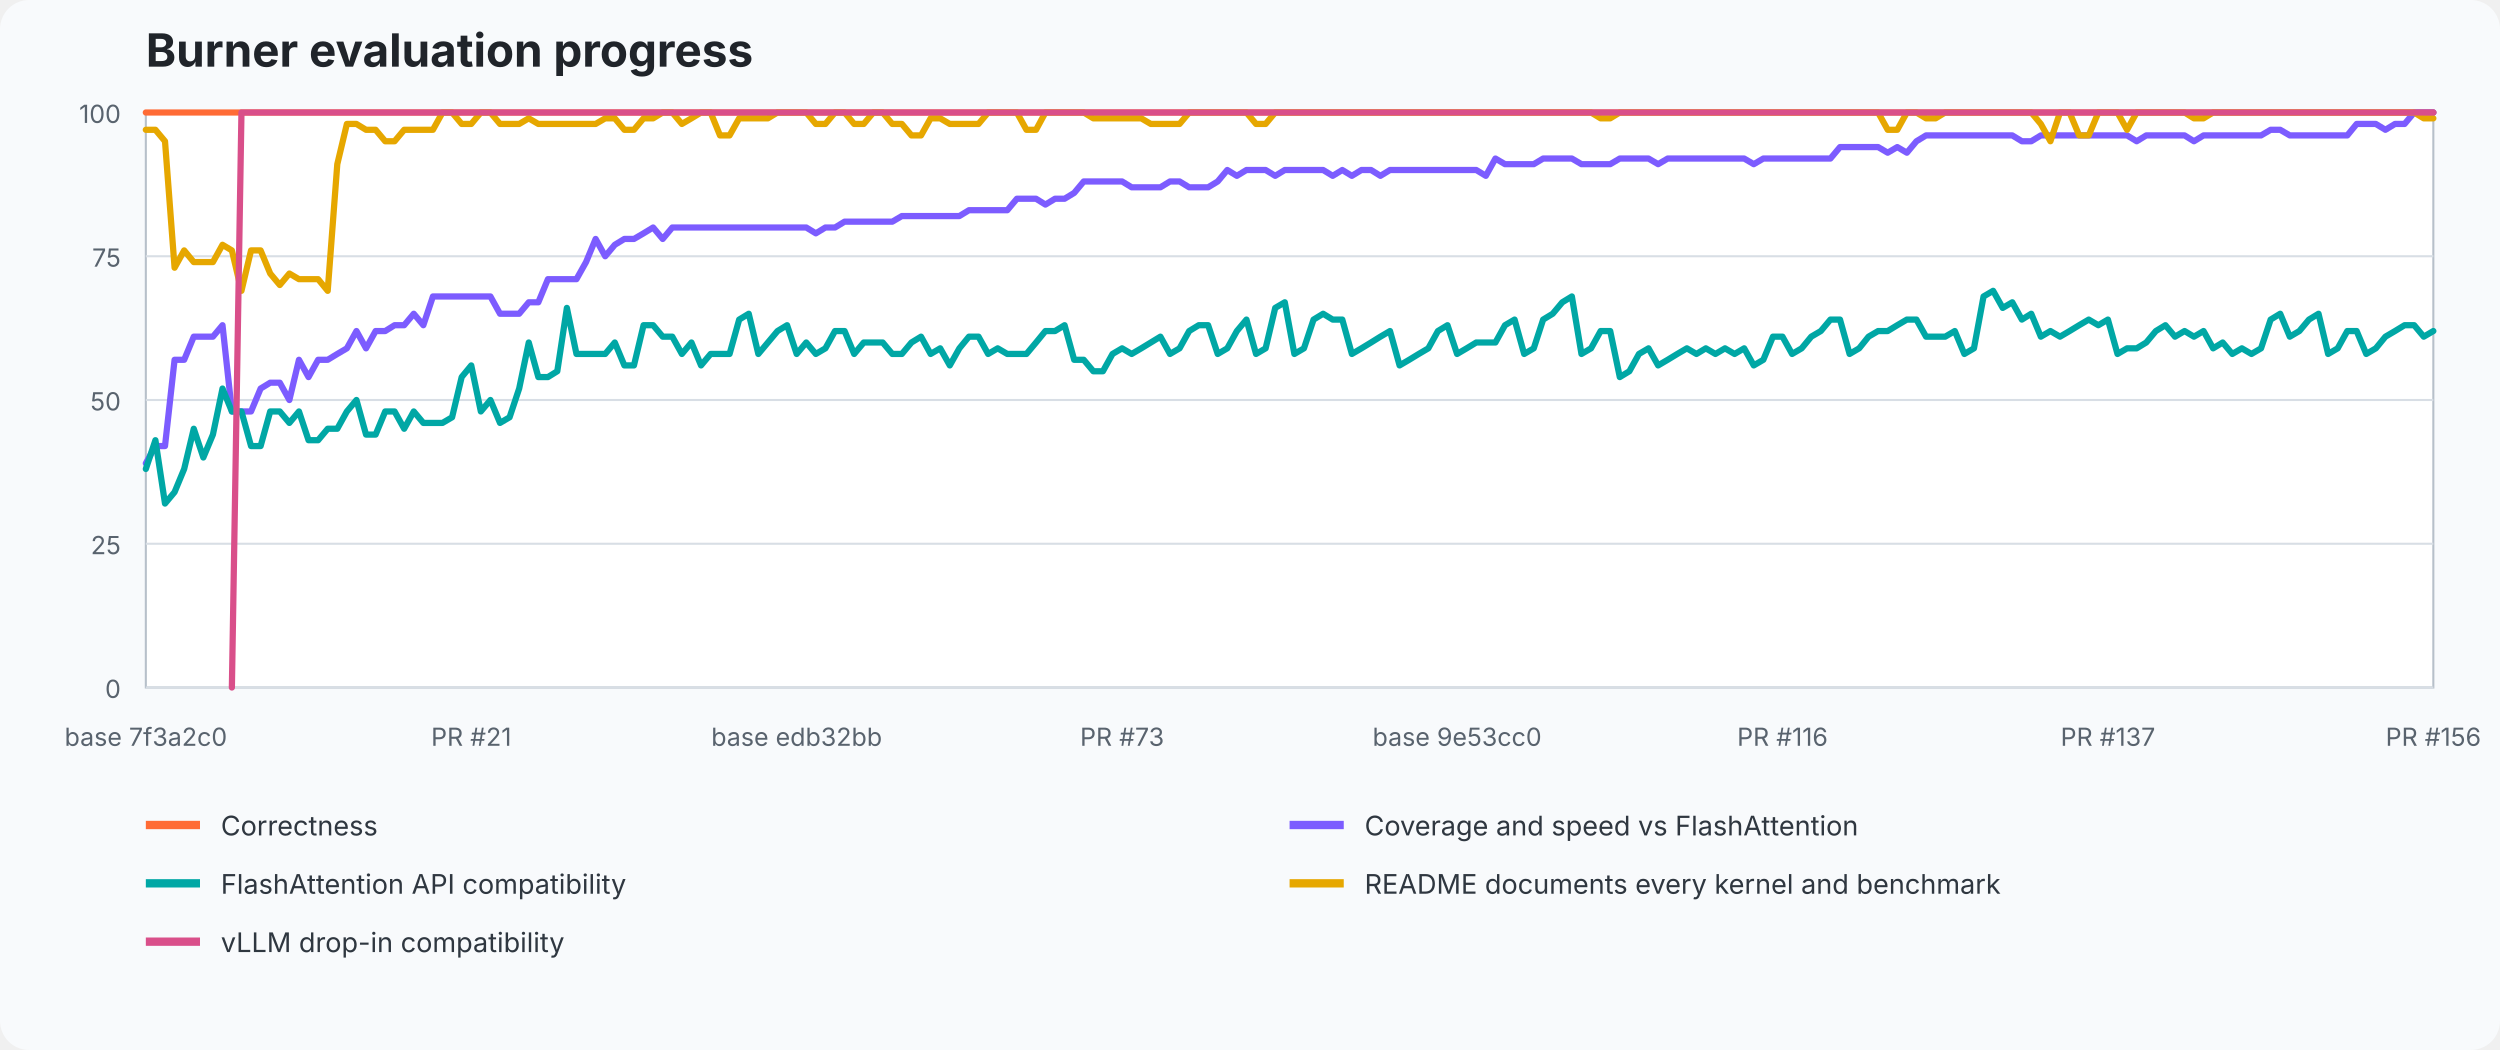
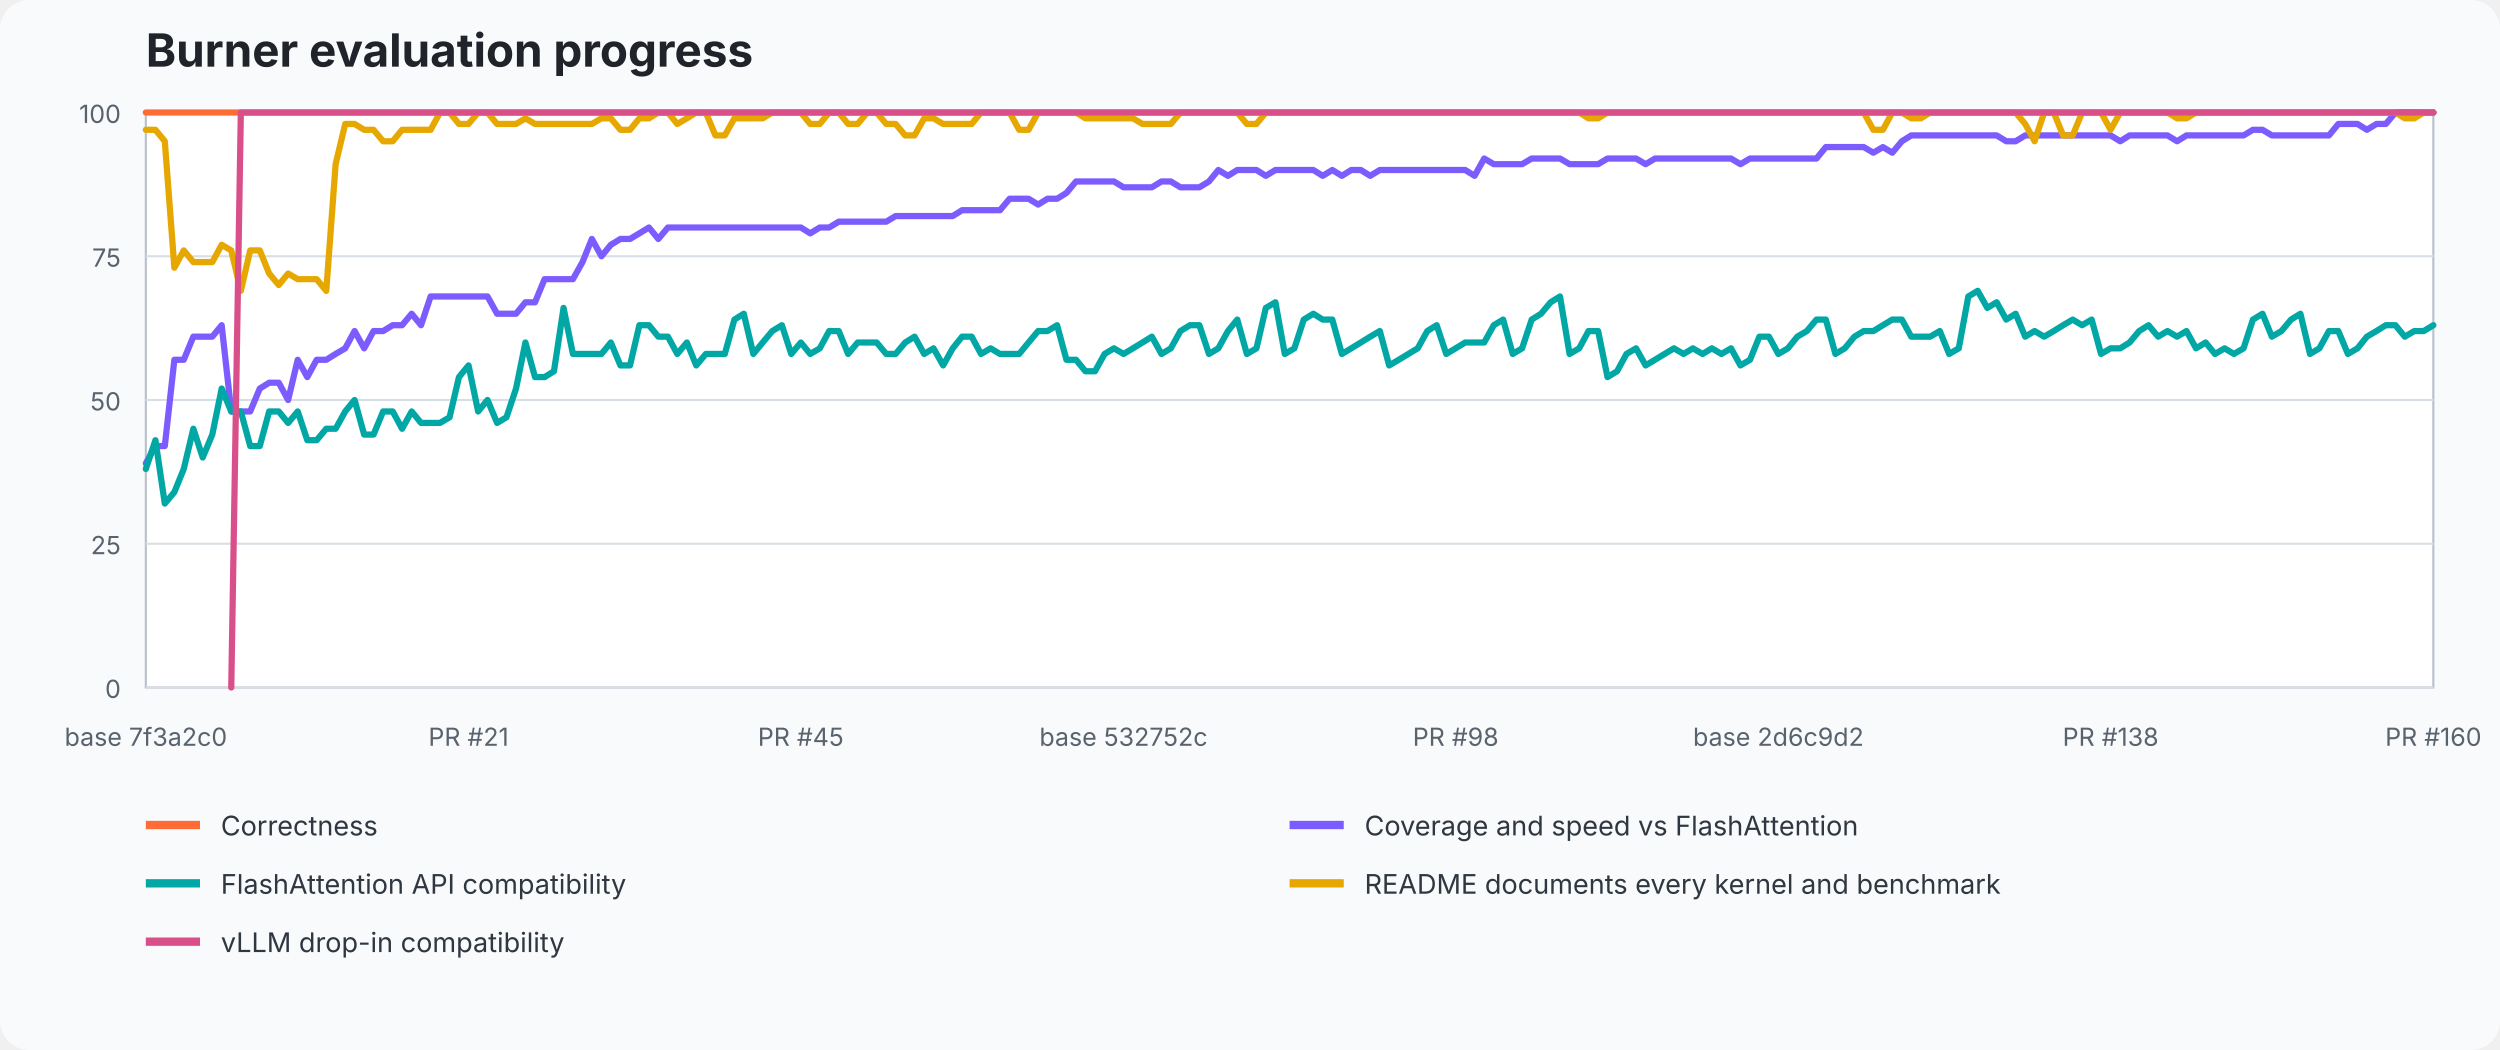
<svg xmlns="http://www.w3.org/2000/svg" width="1200" height="504" viewBox="0 0 1200 504" role="img" aria-labelledby="title desc">
  <style>text{font-family:ui-sans-serif,system-ui,-apple-system,BlinkMacSystemFont,"Segoe UI",sans-serif}.title{font-size:22px;font-weight:700;fill:#20242a}.axis{font-size:12px;fill:#59636e}.legend{font-size:13px;fill:#2f3740}.grid{stroke:#d8dee5;stroke-width:1}.plot{fill:#fff;stroke:#b7c0ca}</style>
  <rect width="100%" height="100%" fill="#f8fafc" rx="14" />
  <text x="70" y="32" class="title">Burner evaluation progress</text>
  <rect x="70" y="54" width="1098" height="276" class="plot" />
  <line x1="70" y1="330" x2="1168" y2="330" class="grid" />
  <text x="58" y="335" text-anchor="end" class="axis">0</text>
  <line x1="70" y1="261" x2="1168" y2="261" class="grid" />
  <text x="58" y="266" text-anchor="end" class="axis">25</text>
  <line x1="70" y1="192" x2="1168" y2="192" class="grid" />
  <text x="58" y="197" text-anchor="end" class="axis">50</text>
  <line x1="70" y1="123" x2="1168" y2="123" class="grid" />
  <text x="58" y="128" text-anchor="end" class="axis">75</text>
  <line x1="70" y1="54" x2="1168" y2="54" class="grid" />
  <text x="58" y="59" text-anchor="end" class="axis">100</text>
-   <polyline points="70.0,54.0 74.6,54.0 79.2,54.0 83.8,54.0 88.4,54.0 93.0,54.0 97.6,54.0 102.2,54.0 106.8,54.0 111.3,54.0 115.9,54.0 120.5,54.0 125.1,54.0 129.7,54.0 134.3,54.0 138.9,54.0 143.5,54.0 148.1,54.0 152.7,54.0 157.3,54.0 161.9,54.0 166.5,54.0 171.1,54.0 175.7,54.0 180.3,54.0 184.9,54.0 189.4,54.0 194.0,54.0 198.6,54.0 203.2,54.0 207.8,54.0 212.4,54.0 217.0,54.0 221.6,54.0 226.2,54.0 230.8,54.0 235.4,54.0 240.0,54.0 244.6,54.0 249.2,54.0 253.8,54.0 258.4,54.0 263.0,54.0 267.5,54.0 272.1,54.0 276.7,54.0 281.3,54.0 285.9,54.0 290.5,54.0 295.1,54.0 299.7,54.0 304.3,54.0 308.9,54.0 313.5,54.0 318.1,54.0 322.7,54.0 327.3,54.0 331.9,54.0 336.5,54.0 341.1,54.0 345.6,54.0 350.2,54.0 354.8,54.0 359.4,54.0 364.0,54.0 368.6,54.0 373.2,54.0 377.8,54.0 382.4,54.0 387.0,54.0 391.6,54.0 396.2,54.0 400.8,54.0 405.4,54.0 410.0,54.0 414.6,54.0 419.2,54.0 423.7,54.0 428.3,54.0 432.9,54.0 437.5,54.0 442.1,54.0 446.7,54.0 451.3,54.0 455.9,54.0 460.5,54.0 465.1,54.0 469.7,54.0 474.3,54.0 478.9,54.0 483.5,54.0 488.1,54.0 492.7,54.0 497.3,54.0 501.8,54.0 506.4,54.0 511.0,54.0 515.6,54.0 520.2,54.0 524.8,54.0 529.4,54.0 534.0,54.0 538.6,54.0 543.2,54.0 547.8,54.0 552.4,54.0 557.0,54.0 561.6,54.0 566.2,54.0 570.8,54.0 575.4,54.0 579.9,54.0 584.5,54.0 589.1,54.0 593.7,54.0 598.3,54.0 602.9,54.0 607.5,54.0 612.1,54.0 616.7,54.0 621.3,54.0 625.9,54.0 630.5,54.0 635.1,54.0 639.7,54.0 644.3,54.0 648.9,54.0 653.5,54.0 658.1,54.0 662.6,54.0 667.2,54.0 671.8,54.0 676.4,54.0 681.0,54.0 685.6,54.0 690.2,54.0 694.8,54.0 699.4,54.0 704.0,54.0 708.6,54.0 713.2,54.0 717.8,54.0 722.4,54.0 727.0,54.0 731.6,54.0 736.2,54.0 740.7,54.0 745.3,54.0 749.9,54.0 754.5,54.0 759.1,54.0 763.7,54.0 768.3,54.0 772.9,54.0 777.5,54.0 782.1,54.0 786.7,54.0 791.3,54.0 795.9,54.0 800.5,54.0 805.1,54.0 809.7,54.0 814.3,54.0 818.8,54.0 823.4,54.0 828.0,54.0 832.6,54.0 837.2,54.0 841.8,54.0 846.4,54.0 851.0,54.0 855.6,54.0 860.2,54.0 864.8,54.0 869.4,54.0 874.0,54.0 878.6,54.0 883.2,54.0 887.8,54.0 892.4,54.0 896.9,54.0 901.5,54.0 906.1,54.0 910.7,54.0 915.3,54.0 919.9,54.0 924.5,54.0 929.1,54.0 933.7,54.0 938.3,54.0 942.9,54.0 947.5,54.0 952.1,54.0 956.7,54.0 961.3,54.0 965.9,54.0 970.5,54.0 975.0,54.0 979.6,54.0 984.2,54.0 988.8,54.0 993.4,54.0 998.0,54.0 1002.6,54.0 1007.2,54.0 1011.8,54.0 1016.4,54.0 1021.0,54.0 1025.6,54.0 1030.2,54.0 1034.8,54.0 1039.4,54.0 1044.0,54.0 1048.6,54.0 1053.1,54.0 1057.7,54.0 1062.3,54.0 1066.9,54.0 1071.5,54.0 1076.1,54.0 1080.7,54.0 1085.3,54.0 1089.9,54.0 1094.5,54.0 1099.1,54.0 1103.7,54.0 1108.3,54.0 1112.9,54.0 1117.5,54.0 1122.1,54.0 1126.7,54.0 1131.2,54.0 1135.8,54.0 1140.4,54.0 1145.0,54.0 1149.6,54.0 1154.2,54.0 1158.8,54.0 1163.4,54.0 1168.0,54.0" fill="none" stroke="#ff6b35" stroke-width="3" stroke-linejoin="round" stroke-linecap="round" />
-   <polyline points="70.0,222.4 74.6,214.1 79.2,214.1 83.8,172.7 88.4,172.7 93.0,161.6 97.6,161.6 102.2,161.6 106.8,156.1 111.3,197.5 115.9,197.5 120.5,197.5 125.1,186.5 129.7,183.7 134.3,183.7 138.9,192.0 143.5,172.7 148.1,181.0 152.7,172.7 157.3,172.7 161.9,169.9 166.5,167.2 171.1,158.9 175.7,167.2 180.3,158.9 184.9,158.9 189.4,156.1 194.0,156.1 198.6,150.6 203.2,156.1 207.8,142.3 212.4,142.3 217.0,142.3 221.6,142.3 226.2,142.3 230.8,142.3 235.4,142.3 240.0,150.6 244.6,150.6 249.2,150.6 253.8,145.1 258.4,145.1 263.0,134.0 267.5,134.0 272.1,134.0 276.7,134.0 281.3,125.8 285.9,114.7 290.5,123.0 295.1,117.5 299.7,114.7 304.3,114.7 308.9,112.0 313.5,109.2 318.1,114.7 322.7,109.2 327.3,109.2 331.9,109.2 336.5,109.2 341.1,109.2 345.6,109.2 350.2,109.2 354.8,109.2 359.4,109.2 364.0,109.2 368.6,109.2 373.2,109.2 377.8,109.2 382.4,109.2 387.0,109.2 391.6,112.0 396.2,109.2 400.8,109.2 405.4,106.4 410.0,106.4 414.6,106.4 419.2,106.4 423.7,106.4 428.3,106.4 432.9,103.7 437.5,103.7 442.1,103.7 446.7,103.7 451.3,103.7 455.9,103.7 460.5,103.7 465.1,100.9 469.7,100.9 474.3,100.9 478.9,100.9 483.5,100.9 488.1,95.4 492.7,95.4 497.3,95.4 501.8,98.2 506.4,95.4 511.0,95.4 515.6,92.6 520.2,87.1 524.8,87.1 529.4,87.1 534.0,87.1 538.6,87.1 543.2,89.9 547.8,89.9 552.4,89.9 557.0,89.9 561.6,87.1 566.2,87.1 570.8,89.9 575.4,89.9 579.9,89.9 584.5,87.1 589.1,81.6 593.7,84.4 598.3,81.6 602.9,81.6 607.5,81.6 612.1,84.4 616.7,81.6 621.3,81.6 625.9,81.6 630.5,81.6 635.1,81.6 639.7,84.4 644.3,81.6 648.9,84.4 653.5,81.6 658.1,81.6 662.6,84.4 667.2,81.6 671.8,81.6 676.4,81.6 681.0,81.6 685.6,81.6 690.2,81.6 694.8,81.6 699.4,81.6 704.0,81.6 708.6,81.6 713.2,84.4 717.8,76.1 722.4,78.8 727.0,78.8 731.6,78.8 736.2,78.8 740.7,76.1 745.3,76.1 749.9,76.1 754.5,76.1 759.1,78.8 763.7,78.8 768.3,78.8 772.9,78.8 777.5,76.1 782.1,76.1 786.7,76.1 791.3,76.1 795.9,78.8 800.5,76.1 805.1,76.1 809.7,76.1 814.3,76.1 818.8,76.1 823.4,76.1 828.0,76.1 832.6,76.1 837.2,76.1 841.8,78.8 846.4,76.1 851.0,76.1 855.6,76.1 860.2,76.1 864.8,76.1 869.4,76.1 874.0,76.1 878.6,76.1 883.2,70.6 887.8,70.6 892.4,70.6 896.9,70.6 901.5,70.6 906.1,73.3 910.7,70.6 915.3,73.3 919.9,67.8 924.5,65.0 929.1,65.0 933.7,65.0 938.3,65.0 942.9,65.0 947.5,65.0 952.1,65.0 956.7,65.0 961.3,65.0 965.9,65.0 970.5,67.8 975.0,67.8 979.6,65.0 984.2,65.0 988.8,65.0 993.4,65.0 998.0,65.0 1002.6,65.0 1007.2,65.0 1011.8,65.0 1016.4,65.0 1021.0,65.0 1025.6,67.8 1030.2,65.0 1034.8,65.0 1039.4,65.0 1044.0,65.0 1048.6,65.0 1053.1,67.8 1057.7,65.0 1062.3,65.0 1066.9,65.0 1071.5,65.0 1076.1,65.0 1080.7,65.0 1085.3,65.0 1089.9,62.3 1094.5,62.3 1099.1,65.0 1103.7,65.0 1108.3,65.0 1112.9,65.0 1117.5,65.0 1122.1,65.0 1126.7,65.0 1131.2,59.5 1135.8,59.5 1140.4,59.5 1145.0,62.3 1149.6,59.5 1154.2,59.5 1158.8,54.0 1163.4,54.0 1168.0,54.0" fill="none" stroke="#7c5cff" stroke-width="3" stroke-linejoin="round" stroke-linecap="round" />
-   <polyline points="70.0,225.1 74.6,211.3 79.2,241.7 83.8,236.2 88.4,225.1 93.0,205.8 97.6,219.6 102.2,208.6 106.8,186.5 111.3,197.5 115.9,197.5 120.5,214.1 125.1,214.1 129.7,197.5 134.3,197.5 138.9,203.0 143.5,197.5 148.1,211.3 152.7,211.3 157.3,205.8 161.9,205.8 166.5,197.5 171.1,192.0 175.7,208.6 180.3,208.6 184.9,197.5 189.4,197.5 194.0,205.8 198.6,197.5 203.2,203.0 207.8,203.0 212.4,203.0 217.0,200.3 221.6,181.0 226.2,175.4 230.8,197.5 235.4,192.0 240.0,203.0 244.6,200.3 249.2,186.5 253.8,164.4 258.4,181.0 263.0,181.0 267.5,178.2 272.1,147.8 276.7,169.9 281.3,169.9 285.9,169.9 290.5,169.9 295.1,164.4 299.7,175.4 304.3,175.4 308.9,156.1 313.5,156.1 318.1,161.6 322.7,161.6 327.3,169.9 331.9,164.4 336.5,175.4 341.1,169.9 345.6,169.9 350.2,169.9 354.8,153.4 359.4,150.6 364.0,169.9 368.6,164.4 373.2,158.9 377.8,156.1 382.4,169.9 387.0,164.4 391.6,169.9 396.2,167.2 400.8,158.9 405.4,158.9 410.0,169.9 414.6,164.4 419.2,164.4 423.7,164.4 428.3,169.9 432.9,169.9 437.5,164.4 442.1,161.6 446.7,169.9 451.3,167.2 455.9,175.4 460.5,167.2 465.1,161.6 469.7,161.6 474.3,169.9 478.9,167.2 483.5,169.9 488.1,169.9 492.7,169.9 497.3,164.4 501.8,158.9 506.4,158.9 511.0,156.1 515.6,172.7 520.2,172.7 524.8,178.2 529.4,178.2 534.0,169.9 538.6,167.2 543.2,169.9 547.8,167.2 552.4,164.4 557.0,161.6 561.6,169.9 566.2,167.2 570.8,158.9 575.4,156.1 579.9,156.1 584.5,169.9 589.1,167.2 593.7,158.9 598.3,153.4 602.9,169.9 607.5,167.2 612.1,147.8 616.7,145.1 621.3,169.9 625.9,167.2 630.5,153.4 635.1,150.6 639.7,153.4 644.3,153.4 648.9,169.9 653.5,167.2 658.1,164.4 662.6,161.6 667.2,158.9 671.8,175.4 676.4,172.7 681.0,169.9 685.6,167.2 690.2,158.9 694.8,156.1 699.4,169.9 704.0,167.2 708.6,164.4 713.2,164.4 717.8,164.4 722.4,156.1 727.0,153.4 731.6,169.9 736.2,167.2 740.7,153.4 745.3,150.6 749.9,145.1 754.5,142.3 759.1,169.9 763.7,167.2 768.3,158.9 772.9,158.9 777.5,181.0 782.1,178.2 786.7,169.9 791.3,167.2 795.9,175.4 800.5,172.7 805.1,169.9 809.7,167.2 814.3,169.9 818.8,167.2 823.4,169.9 828.0,167.2 832.6,169.9 837.2,167.2 841.8,175.4 846.4,172.7 851.0,161.6 855.6,161.6 860.2,169.9 864.8,167.2 869.4,161.6 874.0,158.9 878.6,153.4 883.2,153.4 887.8,169.9 892.4,167.2 896.9,161.6 901.5,158.9 906.1,158.9 910.7,156.1 915.3,153.4 919.9,153.4 924.5,161.6 929.1,161.6 933.7,161.6 938.3,158.9 942.9,169.9 947.5,167.2 952.1,142.3 956.7,139.6 961.3,147.8 965.9,145.1 970.5,153.4 975.0,150.6 979.6,161.6 984.2,158.9 988.8,161.6 993.4,158.9 998.0,156.1 1002.6,153.4 1007.2,156.1 1011.8,153.4 1016.4,169.9 1021.0,167.2 1025.6,167.2 1030.2,164.4 1034.8,158.9 1039.4,156.1 1044.0,161.6 1048.6,158.9 1053.1,161.6 1057.7,158.9 1062.3,167.2 1066.9,164.4 1071.5,169.9 1076.1,167.2 1080.7,169.9 1085.3,167.2 1089.9,153.4 1094.5,150.6 1099.1,161.6 1103.7,158.9 1108.3,153.4 1112.9,150.6 1117.5,169.9 1122.1,167.2 1126.7,158.9 1131.2,158.9 1135.8,169.9 1140.4,167.2 1145.0,161.6 1149.6,158.9 1154.2,156.1 1158.8,156.1 1163.4,161.6 1168.0,158.9" fill="none" stroke="#00a7a5" stroke-width="3" stroke-linejoin="round" stroke-linecap="round" />
-   <polyline points="70.0,62.3 74.6,62.3 79.2,67.8 83.8,128.5 88.4,120.2 93.0,125.8 97.6,125.8 102.2,125.8 106.8,117.5 111.3,120.2 115.9,139.6 120.5,120.2 125.1,120.2 129.7,131.3 134.3,136.8 138.9,131.3 143.5,134.0 148.1,134.0 152.7,134.0 157.3,139.6 161.9,78.8 166.5,59.5 171.1,59.5 175.7,62.3 180.3,62.3 184.9,67.8 189.4,67.8 194.0,62.3 198.6,62.3 203.2,62.3 207.8,62.3 212.4,54.0 217.0,54.0 221.6,59.5 226.2,59.5 230.8,54.0 235.4,54.0 240.0,59.5 244.6,59.5 249.2,59.5 253.8,56.8 258.4,59.5 263.0,59.5 267.5,59.5 272.1,59.5 276.7,59.5 281.3,59.5 285.9,59.5 290.5,56.8 295.1,56.8 299.7,62.3 304.3,62.3 308.9,56.8 313.5,56.8 318.1,54.0 322.7,54.0 327.3,59.5 331.9,56.8 336.5,54.0 341.1,54.0 345.6,65.0 350.2,65.0 354.8,56.8 359.4,56.8 364.0,56.8 368.6,56.8 373.2,54.0 377.8,54.0 382.4,54.0 387.0,54.0 391.6,59.5 396.2,59.5 400.8,54.0 405.4,54.0 410.0,59.5 414.6,59.5 419.2,54.0 423.7,54.0 428.3,59.5 432.9,59.5 437.5,65.0 442.1,65.0 446.7,56.8 451.3,56.8 455.9,59.5 460.5,59.5 465.1,59.5 469.7,59.5 474.3,54.0 478.9,54.0 483.5,54.0 488.1,54.0 492.7,62.3 497.3,62.3 501.8,54.0 506.4,54.0 511.0,54.0 515.6,54.0 520.2,54.0 524.8,56.8 529.4,56.8 534.0,56.8 538.6,56.8 543.2,56.8 547.8,56.8 552.4,59.5 557.0,59.5 561.6,59.5 566.2,59.5 570.8,54.0 575.4,54.0 579.9,54.0 584.5,54.0 589.1,54.0 593.7,54.0 598.3,54.0 602.9,59.5 607.5,59.5 612.1,54.0 616.7,54.0 621.3,54.0 625.9,54.0 630.5,54.0 635.1,54.0 639.7,54.0 644.3,54.0 648.9,54.0 653.5,54.0 658.1,54.0 662.6,54.0 667.2,54.0 671.8,54.0 676.4,54.0 681.0,54.0 685.6,54.0 690.2,54.0 694.8,54.0 699.4,54.0 704.0,54.0 708.6,54.0 713.2,54.0 717.8,54.0 722.4,54.0 727.0,54.0 731.6,54.0 736.2,54.0 740.7,54.0 745.3,54.0 749.9,54.0 754.5,54.0 759.1,54.0 763.7,54.0 768.3,56.8 772.9,56.8 777.5,54.0 782.1,54.0 786.7,54.0 791.3,54.0 795.9,54.0 800.5,54.0 805.1,54.0 809.7,54.0 814.3,54.0 818.8,54.0 823.4,54.0 828.0,54.0 832.6,54.0 837.2,54.0 841.8,54.0 846.4,54.0 851.0,54.0 855.6,54.0 860.2,54.0 864.8,54.0 869.4,54.0 874.0,54.0 878.6,54.0 883.2,54.0 887.8,54.0 892.4,54.0 896.9,54.0 901.5,54.0 906.1,62.3 910.7,62.3 915.3,54.0 919.9,54.0 924.5,56.8 929.1,56.8 933.7,54.0 938.3,54.0 942.9,54.0 947.5,54.0 952.1,54.0 956.7,54.0 961.3,54.0 965.9,54.0 970.5,54.0 975.0,54.0 979.6,59.5 984.2,67.8 988.8,54.0 993.4,54.0 998.0,65.0 1002.6,65.0 1007.2,54.0 1011.8,54.0 1016.4,54.0 1021.0,62.3 1025.6,54.0 1030.2,54.0 1034.8,54.0 1039.4,54.0 1044.0,54.0 1048.6,54.0 1053.1,56.8 1057.7,56.8 1062.3,54.0 1066.9,54.0 1071.5,54.0 1076.1,54.0 1080.7,54.0 1085.3,54.0 1089.9,54.0 1094.5,54.0 1099.1,54.0 1103.7,54.0 1108.3,54.0 1112.9,54.0 1117.5,54.0 1122.1,54.0 1126.7,54.0 1131.2,54.0 1135.8,54.0 1140.4,54.0 1145.0,54.0 1149.6,54.0 1154.2,54.0 1158.8,54.0 1163.4,56.8 1168.0,56.8" fill="none" stroke="#e6a700" stroke-width="3" stroke-linejoin="round" stroke-linecap="round" />
-   <polyline points="111.3,330.0 115.9,54.0 120.5,54.0 125.1,54.0 129.7,54.0 134.3,54.0 138.9,54.0 143.5,54.0 148.1,54.0 152.7,54.0 157.3,54.0 161.9,54.0 166.5,54.0 171.1,54.0 175.7,54.0 180.3,54.0 184.9,54.0 189.4,54.0 194.0,54.0 198.6,54.0 203.2,54.0 207.8,54.0 212.4,54.0 217.0,54.0 221.6,54.0 226.2,54.0 230.8,54.0 235.4,54.0 240.0,54.0 244.6,54.0 249.2,54.0 253.8,54.0 258.4,54.0 263.0,54.0 267.5,54.0 272.1,54.0 276.7,54.0 281.3,54.0 285.9,54.0 290.5,54.0 295.1,54.0 299.7,54.0 304.3,54.0 308.9,54.0 313.5,54.0 318.1,54.0 322.7,54.0 327.3,54.0 331.9,54.0 336.5,54.0 341.1,54.0 345.6,54.0 350.2,54.0 354.8,54.0 359.4,54.0 364.0,54.0 368.6,54.0 373.2,54.0 377.8,54.0 382.4,54.0 387.0,54.0 391.6,54.0 396.2,54.0 400.8,54.0 405.4,54.0 410.0,54.0 414.6,54.0 419.2,54.0 423.7,54.0 428.3,54.0 432.9,54.0 437.5,54.0 442.1,54.0 446.7,54.0 451.3,54.0 455.9,54.0 460.5,54.0 465.1,54.0 469.7,54.0 474.3,54.0 478.9,54.0 483.5,54.0 488.1,54.0 492.7,54.0 497.3,54.0 501.8,54.0 506.4,54.0 511.0,54.0 515.6,54.0 520.2,54.0 524.8,54.0 529.4,54.0 534.0,54.0 538.6,54.0 543.2,54.0 547.8,54.0 552.4,54.0 557.0,54.0 561.6,54.0 566.2,54.0 570.8,54.0 575.4,54.0 579.9,54.0 584.5,54.0 589.1,54.0 593.7,54.0 598.3,54.0 602.9,54.0 607.5,54.0 612.1,54.0 616.7,54.0 621.3,54.0 625.9,54.0 630.5,54.0 635.1,54.0 639.7,54.0 644.3,54.0 648.9,54.0 653.5,54.0 658.1,54.0 662.6,54.0 667.2,54.0 671.8,54.0 676.4,54.0 681.0,54.0 685.6,54.0 690.2,54.0 694.8,54.0 699.4,54.0 704.0,54.0 708.6,54.0 713.2,54.0 717.8,54.0 722.4,54.0 727.0,54.0 731.6,54.0 736.2,54.0 740.7,54.0 745.3,54.0 749.9,54.0 754.5,54.0 759.1,54.0 763.7,54.0 768.3,54.0 772.9,54.0 777.5,54.0 782.1,54.0 786.7,54.0 791.3,54.0 795.9,54.0 800.5,54.0 805.1,54.0 809.7,54.0 814.3,54.0 818.8,54.0 823.4,54.0 828.0,54.0 832.6,54.0 837.2,54.0 841.8,54.0 846.4,54.0 851.0,54.0 855.6,54.0 860.2,54.0 864.8,54.0 869.4,54.0 874.0,54.0 878.6,54.0 883.2,54.0 887.8,54.0 892.4,54.0 896.9,54.0 901.5,54.0 906.1,54.0 910.7,54.0 915.3,54.0 919.9,54.0 924.5,54.0 929.1,54.0 933.7,54.0 938.3,54.0 942.9,54.0 947.5,54.0 952.1,54.0 956.7,54.0 961.3,54.0 965.9,54.0 970.5,54.0 975.0,54.0 979.6,54.0 984.2,54.0 988.8,54.0 993.4,54.0 998.0,54.0 1002.6,54.0 1007.2,54.0 1011.8,54.0 1016.4,54.0 1021.0,54.0 1025.6,54.0 1030.2,54.0 1034.8,54.0 1039.4,54.0 1044.0,54.0 1048.6,54.0 1053.1,54.0 1057.7,54.0 1062.3,54.0 1066.9,54.0 1071.5,54.0 1076.1,54.0 1080.7,54.0 1085.3,54.0 1089.9,54.0 1094.5,54.0 1099.1,54.0 1103.7,54.0 1108.3,54.0 1112.9,54.0 1117.5,54.0 1122.1,54.0 1126.7,54.0 1131.2,54.0 1135.8,54.0 1140.4,54.0 1145.0,54.0 1149.6,54.0 1154.2,54.0 1158.8,54.0 1163.4,54.0 1168.0,54.0" fill="none" stroke="#d94f8a" stroke-width="3" stroke-linejoin="round" stroke-linecap="round" />
+   <polyline points="70.0,54.0 74.6,54.0 79.1,54.0 83.7,54.0 88.2,54.0 92.8,54.0 97.3,54.0 101.9,54.0 106.4,54.0 111.0,54.0 115.6,54.0 120.1,54.0 124.7,54.0 129.2,54.0 133.8,54.0 138.3,54.0 142.9,54.0 147.5,54.0 152.0,54.0 156.6,54.0 161.1,54.0 165.7,54.0 170.2,54.0 174.8,54.0 179.3,54.0 183.9,54.0 188.5,54.0 193.0,54.0 197.6,54.0 202.1,54.0 206.7,54.0 211.2,54.0 215.8,54.0 220.3,54.0 224.9,54.0 229.5,54.0 234.0,54.0 238.6,54.0 243.1,54.0 247.7,54.0 252.2,54.0 256.8,54.0 261.4,54.0 265.9,54.0 270.5,54.0 275.0,54.0 279.6,54.0 284.1,54.0 288.7,54.0 293.2,54.0 297.8,54.0 302.4,54.0 306.9,54.0 311.5,54.0 316.0,54.0 320.6,54.0 325.1,54.0 329.7,54.0 334.2,54.0 338.8,54.0 343.4,54.0 347.9,54.0 352.5,54.0 357.0,54.0 361.6,54.0 366.1,54.0 370.7,54.0 375.3,54.0 379.8,54.0 384.4,54.0 388.9,54.0 393.5,54.0 398.0,54.0 402.6,54.0 407.1,54.0 411.7,54.0 416.3,54.0 420.8,54.0 425.4,54.0 429.9,54.0 434.5,54.0 439.0,54.0 443.6,54.0 448.1,54.0 452.7,54.0 457.3,54.0 461.8,54.0 466.4,54.0 470.9,54.0 475.5,54.0 480.0,54.0 484.6,54.0 489.2,54.0 493.7,54.0 498.3,54.0 502.8,54.0 507.4,54.0 511.9,54.0 516.5,54.0 521.0,54.0 525.6,54.0 530.2,54.0 534.7,54.0 539.3,54.0 543.8,54.0 548.4,54.0 552.9,54.0 557.5,54.0 562.0,54.0 566.6,54.0 571.2,54.0 575.7,54.0 580.3,54.0 584.8,54.0 589.4,54.0 593.9,54.0 598.5,54.0 603.1,54.0 607.6,54.0 612.2,54.0 616.7,54.0 621.3,54.0 625.8,54.0 630.4,54.0 634.9,54.0 639.5,54.0 644.1,54.0 648.6,54.0 653.2,54.0 657.7,54.0 662.3,54.0 666.8,54.0 671.4,54.0 676.0,54.0 680.5,54.0 685.1,54.0 689.6,54.0 694.2,54.0 698.7,54.0 703.3,54.0 707.8,54.0 712.4,54.0 717.0,54.0 721.5,54.0 726.1,54.0 730.6,54.0 735.2,54.0 739.7,54.0 744.3,54.0 748.8,54.0 753.4,54.0 758.0,54.0 762.5,54.0 767.1,54.0 771.6,54.0 776.2,54.0 780.7,54.0 785.3,54.0 789.9,54.0 794.4,54.0 799.0,54.0 803.5,54.0 808.1,54.0 812.6,54.0 817.2,54.0 821.7,54.0 826.3,54.0 830.9,54.0 835.4,54.0 840.0,54.0 844.5,54.0 849.1,54.0 853.6,54.0 858.2,54.0 862.7,54.0 867.3,54.0 871.9,54.0 876.4,54.0 881.0,54.0 885.5,54.0 890.1,54.0 894.6,54.0 899.2,54.0 903.8,54.0 908.3,54.0 912.9,54.0 917.4,54.0 922.0,54.0 926.5,54.0 931.1,54.0 935.6,54.0 940.2,54.0 944.8,54.0 949.3,54.0 953.9,54.0 958.4,54.0 963.0,54.0 967.5,54.0 972.1,54.0 976.6,54.0 981.2,54.0 985.8,54.0 990.3,54.0 994.9,54.0 999.4,54.0 1004.0,54.0 1008.5,54.0 1013.1,54.0 1017.7,54.0 1022.2,54.0 1026.8,54.0 1031.3,54.0 1035.9,54.0 1040.4,54.0 1045.0,54.0 1049.5,54.0 1054.1,54.0 1058.7,54.0 1063.2,54.0 1067.8,54.0 1072.3,54.0 1076.9,54.0 1081.4,54.0 1086.0,54.0 1090.5,54.0 1095.1,54.0 1099.7,54.0 1104.2,54.0 1108.8,54.0 1113.3,54.0 1117.9,54.0 1122.4,54.0 1127.0,54.0 1131.6,54.0 1136.1,54.0 1140.7,54.0 1145.2,54.0 1149.8,54.0 1154.3,54.0 1158.9,54.0 1163.4,54.0 1168.0,54.0" fill="none" stroke="#ff6b35" stroke-width="3" stroke-linejoin="round" stroke-linecap="round" />
+   <polyline points="70.0,222.4 74.6,214.1 79.1,214.1 83.7,172.7 88.2,172.7 92.8,161.6 97.3,161.6 101.9,161.6 106.4,156.1 111.0,197.5 115.6,197.5 120.1,197.5 124.7,186.5 129.2,183.7 133.8,183.7 138.3,192.0 142.9,172.7 147.5,181.0 152.0,172.7 156.6,172.7 161.1,169.9 165.7,167.2 170.2,158.9 174.8,167.2 179.3,158.9 183.9,158.9 188.5,156.1 193.0,156.1 197.6,150.6 202.1,156.1 206.7,142.3 211.2,142.3 215.8,142.3 220.3,142.3 224.9,142.3 229.5,142.3 234.0,142.3 238.6,150.6 243.1,150.6 247.7,150.6 252.2,145.1 256.8,145.1 261.4,134.0 265.9,134.0 270.5,134.0 275.0,134.0 279.6,125.8 284.1,114.7 288.7,123.0 293.2,117.5 297.8,114.7 302.4,114.7 306.9,112.0 311.5,109.2 316.0,114.7 320.6,109.2 325.1,109.2 329.7,109.2 334.2,109.2 338.8,109.2 343.4,109.2 347.9,109.2 352.5,109.2 357.0,109.2 361.6,109.2 366.1,109.2 370.7,109.2 375.3,109.2 379.8,109.2 384.4,109.2 388.9,112.0 393.5,109.2 398.0,109.2 402.6,106.4 407.1,106.4 411.7,106.4 416.3,106.4 420.8,106.4 425.4,106.4 429.9,103.7 434.5,103.7 439.0,103.7 443.6,103.7 448.1,103.7 452.7,103.7 457.3,103.7 461.8,100.9 466.4,100.9 470.9,100.9 475.5,100.9 480.0,100.9 484.6,95.4 489.2,95.4 493.7,95.4 498.3,98.2 502.8,95.4 507.4,95.4 511.9,92.6 516.5,87.1 521.0,87.1 525.6,87.1 530.2,87.1 534.7,87.1 539.3,89.9 543.8,89.9 548.4,89.9 552.9,89.9 557.5,87.1 562.0,87.1 566.6,89.9 571.2,89.9 575.7,89.9 580.3,87.1 584.8,81.6 589.4,84.4 593.9,81.6 598.5,81.6 603.1,81.6 607.6,84.4 612.2,81.6 616.7,81.6 621.3,81.6 625.8,81.6 630.4,81.6 634.9,84.4 639.5,81.6 644.1,84.4 648.6,81.6 653.2,81.6 657.7,84.4 662.3,81.6 666.8,81.6 671.4,81.6 676.0,81.6 680.5,81.6 685.1,81.6 689.6,81.6 694.2,81.6 698.7,81.6 703.3,81.6 707.8,84.4 712.4,76.1 717.0,78.8 721.5,78.8 726.1,78.8 730.6,78.8 735.2,76.1 739.7,76.1 744.3,76.1 748.8,76.1 753.4,78.8 758.0,78.8 762.5,78.8 767.1,78.8 771.6,76.1 776.2,76.1 780.7,76.1 785.3,76.1 789.9,78.8 794.4,76.1 799.0,76.1 803.5,76.1 808.1,76.1 812.6,76.1 817.2,76.1 821.7,76.1 826.3,76.1 830.9,76.1 835.4,78.8 840.0,76.1 844.5,76.1 849.1,76.1 853.6,76.1 858.2,76.1 862.7,76.1 867.3,76.1 871.9,76.1 876.4,70.6 881.0,70.6 885.5,70.6 890.1,70.6 894.6,70.6 899.2,73.3 903.8,70.6 908.3,73.3 912.9,67.8 917.4,65.0 922.0,65.0 926.5,65.0 931.1,65.0 935.6,65.0 940.2,65.0 944.8,65.0 949.3,65.0 953.9,65.0 958.4,65.0 963.0,67.8 967.5,67.8 972.1,65.0 976.6,65.0 981.2,65.0 985.8,65.0 990.3,65.0 994.9,65.0 999.4,65.0 1004.0,65.0 1008.5,65.0 1013.1,65.0 1017.7,67.8 1022.2,65.0 1026.8,65.0 1031.3,65.0 1035.9,65.0 1040.4,65.0 1045.0,67.8 1049.5,65.0 1054.1,65.0 1058.7,65.0 1063.2,65.0 1067.8,65.0 1072.3,65.0 1076.9,65.0 1081.4,62.3 1086.0,62.3 1090.5,65.0 1095.1,65.0 1099.7,65.0 1104.2,65.0 1108.8,65.0 1113.3,65.0 1117.9,65.0 1122.4,59.5 1127.0,59.5 1131.6,59.5 1136.1,62.3 1140.7,59.5 1145.2,59.5 1149.8,54.0 1154.3,54.0 1158.9,54.0 1163.4,54.0 1168.0,54.0" fill="none" stroke="#7c5cff" stroke-width="3" stroke-linejoin="round" stroke-linecap="round" />
+   <polyline points="70.0,225.1 74.6,211.3 79.1,241.7 83.7,236.2 88.2,225.1 92.8,205.8 97.3,219.6 101.9,208.6 106.4,186.5 111.0,197.5 115.6,197.5 120.1,214.1 124.7,214.1 129.2,197.5 133.8,197.5 138.3,203.0 142.9,197.5 147.5,211.3 152.0,211.3 156.6,205.8 161.1,205.8 165.7,197.5 170.2,192.0 174.8,208.6 179.3,208.6 183.9,197.5 188.5,197.5 193.0,205.8 197.6,197.5 202.1,203.0 206.7,203.0 211.2,203.0 215.8,200.3 220.3,181.0 224.9,175.4 229.5,197.5 234.0,192.0 238.6,203.0 243.1,200.3 247.7,186.5 252.2,164.4 256.8,181.0 261.4,181.0 265.9,178.2 270.5,147.8 275.0,169.9 279.6,169.9 284.1,169.9 288.7,169.9 293.2,164.4 297.8,175.4 302.4,175.4 306.9,156.1 311.5,156.1 316.0,161.6 320.6,161.6 325.1,169.9 329.7,164.4 334.2,175.4 338.8,169.9 343.4,169.9 347.9,169.9 352.5,153.4 357.0,150.6 361.6,169.9 366.1,164.4 370.7,158.9 375.3,156.1 379.8,169.9 384.4,164.4 388.9,169.9 393.5,167.2 398.0,158.9 402.6,158.9 407.1,169.9 411.7,164.4 416.3,164.4 420.8,164.4 425.4,169.9 429.9,169.9 434.5,164.4 439.0,161.6 443.6,169.9 448.1,167.2 452.7,175.4 457.3,167.2 461.8,161.6 466.4,161.6 470.9,169.9 475.5,167.2 480.0,169.9 484.6,169.9 489.2,169.9 493.7,164.4 498.3,158.9 502.8,158.9 507.4,156.1 511.9,172.7 516.5,172.7 521.0,178.2 525.6,178.2 530.2,169.9 534.7,167.2 539.3,169.9 543.8,167.2 548.4,164.4 552.9,161.6 557.5,169.9 562.0,167.2 566.6,158.9 571.2,156.1 575.7,156.1 580.3,169.9 584.8,167.2 589.4,158.9 593.9,153.4 598.5,169.9 603.1,167.2 607.6,147.8 612.2,145.1 616.7,169.9 621.3,167.2 625.8,153.4 630.4,150.6 634.9,153.4 639.5,153.4 644.1,169.9 648.6,167.2 653.2,164.4 657.7,161.6 662.3,158.9 666.8,175.4 671.4,172.7 676.0,169.9 680.5,167.2 685.1,158.9 689.6,156.1 694.2,169.9 698.7,167.2 703.3,164.4 707.8,164.4 712.4,164.4 717.0,156.1 721.5,153.4 726.1,169.9 730.6,167.2 735.2,153.4 739.7,150.6 744.3,145.1 748.8,142.3 753.4,169.9 758.0,167.2 762.5,158.9 767.1,158.9 771.6,181.0 776.2,178.2 780.7,169.9 785.3,167.2 789.9,175.4 794.4,172.7 799.0,169.9 803.5,167.2 808.1,169.9 812.6,167.2 817.2,169.9 821.7,167.2 826.3,169.9 830.9,167.2 835.4,175.4 840.0,172.7 844.5,161.6 849.1,161.6 853.6,169.9 858.2,167.2 862.7,161.6 867.3,158.9 871.9,153.4 876.4,153.4 881.0,169.9 885.5,167.2 890.1,161.6 894.6,158.9 899.2,158.9 903.8,156.1 908.3,153.4 912.9,153.4 917.4,161.6 922.0,161.6 926.5,161.6 931.1,158.9 935.6,169.9 940.2,167.2 944.8,142.3 949.3,139.6 953.9,147.8 958.4,145.1 963.0,153.4 967.5,150.6 972.1,161.6 976.6,158.9 981.2,161.6 985.8,158.9 990.3,156.1 994.9,153.4 999.4,156.1 1004.0,153.4 1008.5,169.9 1013.1,167.2 1017.7,167.2 1022.2,164.4 1026.8,158.9 1031.3,156.1 1035.9,161.6 1040.4,158.9 1045.0,161.6 1049.5,158.9 1054.1,167.2 1058.7,164.4 1063.2,169.9 1067.8,167.2 1072.3,169.9 1076.9,167.2 1081.4,153.4 1086.0,150.6 1090.5,161.6 1095.1,158.9 1099.7,153.4 1104.2,150.6 1108.8,169.9 1113.3,167.2 1117.9,158.9 1122.4,158.9 1127.0,169.9 1131.6,167.2 1136.1,161.6 1140.7,158.9 1145.2,156.1 1149.8,156.1 1154.3,161.6 1158.9,158.9 1163.4,158.9 1168.0,156.1" fill="none" stroke="#00a7a5" stroke-width="3" stroke-linejoin="round" stroke-linecap="round" />
+   <polyline points="70.0,62.3 74.6,62.3 79.1,67.8 83.7,128.5 88.2,120.2 92.8,125.8 97.3,125.8 101.9,125.8 106.4,117.5 111.0,120.2 115.6,139.6 120.1,120.2 124.7,120.2 129.2,131.3 133.8,136.8 138.3,131.3 142.9,134.0 147.5,134.0 152.0,134.0 156.6,139.6 161.1,78.8 165.7,59.5 170.2,59.5 174.8,62.3 179.3,62.3 183.9,67.8 188.5,67.8 193.0,62.3 197.6,62.3 202.1,62.3 206.7,62.3 211.2,54.0 215.8,54.0 220.3,59.5 224.9,59.5 229.5,54.0 234.0,54.0 238.6,59.5 243.1,59.5 247.7,59.5 252.2,56.8 256.8,59.5 261.4,59.5 265.9,59.5 270.5,59.5 275.0,59.5 279.6,59.5 284.1,59.5 288.7,56.8 293.2,56.8 297.8,62.3 302.4,62.3 306.9,56.8 311.5,56.8 316.0,54.0 320.6,54.0 325.1,59.5 329.7,56.8 334.2,54.0 338.8,54.0 343.4,65.0 347.9,65.0 352.5,56.8 357.0,56.8 361.6,56.8 366.1,56.8 370.7,54.0 375.3,54.0 379.8,54.0 384.4,54.0 388.9,59.5 393.5,59.5 398.0,54.0 402.6,54.0 407.1,59.5 411.7,59.5 416.3,54.0 420.8,54.0 425.4,59.5 429.9,59.5 434.5,65.0 439.0,65.0 443.6,56.8 448.1,56.8 452.7,59.5 457.3,59.5 461.8,59.5 466.4,59.5 470.9,54.0 475.5,54.0 480.0,54.0 484.6,54.0 489.2,62.3 493.7,62.3 498.3,54.0 502.8,54.0 507.4,54.0 511.9,54.0 516.5,54.0 521.0,56.8 525.6,56.8 530.2,56.8 534.7,56.8 539.3,56.8 543.8,56.8 548.4,59.5 552.9,59.5 557.5,59.5 562.0,59.5 566.6,54.0 571.2,54.0 575.7,54.0 580.3,54.0 584.8,54.0 589.4,54.0 593.9,54.0 598.5,59.5 603.1,59.5 607.6,54.0 612.2,54.0 616.7,54.0 621.3,54.0 625.8,54.0 630.4,54.0 634.9,54.0 639.5,54.0 644.1,54.0 648.6,54.0 653.2,54.0 657.7,54.0 662.3,54.0 666.8,54.0 671.4,54.0 676.0,54.0 680.5,54.0 685.1,54.0 689.6,54.0 694.2,54.0 698.7,54.0 703.3,54.0 707.8,54.0 712.4,54.0 717.0,54.0 721.5,54.0 726.1,54.0 730.6,54.0 735.2,54.0 739.7,54.0 744.3,54.0 748.8,54.0 753.4,54.0 758.0,54.0 762.5,56.8 767.1,56.8 771.6,54.0 776.2,54.0 780.7,54.0 785.3,54.0 789.9,54.0 794.4,54.0 799.0,54.0 803.5,54.0 808.1,54.0 812.6,54.0 817.2,54.0 821.7,54.0 826.3,54.0 830.9,54.0 835.4,54.0 840.0,54.0 844.5,54.0 849.1,54.0 853.6,54.0 858.2,54.0 862.7,54.0 867.3,54.0 871.9,54.0 876.4,54.0 881.0,54.0 885.5,54.0 890.1,54.0 894.6,54.0 899.2,62.3 903.8,62.3 908.3,54.0 912.9,54.0 917.4,56.8 922.0,56.8 926.5,54.0 931.1,54.0 935.6,54.0 940.2,54.0 944.8,54.0 949.3,54.0 953.9,54.0 958.4,54.0 963.0,54.0 967.5,54.0 972.1,59.5 976.6,67.8 981.2,54.0 985.8,54.0 990.3,65.0 994.9,65.0 999.4,54.0 1004.0,54.0 1008.5,54.0 1013.1,62.3 1017.7,54.0 1022.2,54.0 1026.8,54.0 1031.3,54.0 1035.9,54.0 1040.4,54.0 1045.0,56.8 1049.5,56.8 1054.1,54.0 1058.7,54.0 1063.2,54.0 1067.8,54.0 1072.3,54.0 1076.9,54.0 1081.4,54.0 1086.0,54.0 1090.5,54.0 1095.1,54.0 1099.7,54.0 1104.2,54.0 1108.8,54.0 1113.3,54.0 1117.9,54.0 1122.4,54.0 1127.0,54.0 1131.6,54.0 1136.1,54.0 1140.7,54.0 1145.2,54.0 1149.8,54.0 1154.3,56.8 1158.9,56.8 1163.4,54.0 1168.0,54.0" fill="none" stroke="#e6a700" stroke-width="3" stroke-linejoin="round" stroke-linecap="round" />
+   <polyline points="111.0,330.0 115.6,54.0 120.1,54.0 124.7,54.0 129.2,54.0 133.8,54.0 138.3,54.0 142.9,54.0 147.5,54.0 152.0,54.0 156.6,54.0 161.1,54.0 165.7,54.0 170.2,54.0 174.8,54.0 179.3,54.0 183.9,54.0 188.5,54.0 193.0,54.0 197.6,54.0 202.1,54.0 206.7,54.0 211.2,54.0 215.8,54.0 220.3,54.0 224.9,54.0 229.5,54.0 234.0,54.0 238.6,54.0 243.1,54.0 247.7,54.0 252.2,54.0 256.8,54.0 261.4,54.0 265.9,54.0 270.5,54.0 275.0,54.0 279.6,54.0 284.1,54.0 288.7,54.0 293.2,54.0 297.8,54.0 302.4,54.0 306.9,54.0 311.5,54.0 316.0,54.0 320.6,54.0 325.1,54.0 329.7,54.0 334.2,54.0 338.8,54.0 343.4,54.0 347.9,54.0 352.5,54.0 357.0,54.0 361.6,54.0 366.1,54.0 370.7,54.0 375.3,54.0 379.8,54.0 384.4,54.0 388.9,54.0 393.5,54.0 398.0,54.0 402.6,54.0 407.1,54.0 411.7,54.0 416.3,54.0 420.8,54.0 425.4,54.0 429.9,54.0 434.5,54.0 439.0,54.0 443.6,54.0 448.1,54.0 452.7,54.0 457.3,54.0 461.8,54.0 466.4,54.0 470.9,54.0 475.5,54.0 480.0,54.0 484.6,54.0 489.2,54.0 493.7,54.0 498.3,54.0 502.8,54.0 507.4,54.0 511.9,54.0 516.5,54.0 521.0,54.0 525.6,54.0 530.2,54.0 534.7,54.0 539.3,54.0 543.8,54.0 548.4,54.0 552.9,54.0 557.5,54.0 562.0,54.0 566.6,54.0 571.2,54.0 575.7,54.0 580.3,54.0 584.8,54.0 589.4,54.0 593.9,54.0 598.5,54.0 603.1,54.0 607.6,54.0 612.2,54.0 616.7,54.0 621.3,54.0 625.8,54.0 630.4,54.0 634.9,54.0 639.5,54.0 644.1,54.0 648.6,54.0 653.2,54.0 657.7,54.0 662.3,54.0 666.8,54.0 671.4,54.0 676.0,54.0 680.5,54.0 685.1,54.0 689.6,54.0 694.2,54.0 698.7,54.0 703.3,54.0 707.8,54.0 712.4,54.0 717.0,54.0 721.5,54.0 726.1,54.0 730.6,54.0 735.2,54.0 739.7,54.0 744.3,54.0 748.8,54.0 753.4,54.0 758.0,54.0 762.5,54.0 767.1,54.0 771.6,54.0 776.2,54.0 780.7,54.0 785.3,54.0 789.9,54.0 794.4,54.0 799.0,54.0 803.5,54.0 808.1,54.0 812.6,54.0 817.2,54.0 821.7,54.0 826.3,54.0 830.9,54.0 835.4,54.0 840.0,54.0 844.5,54.0 849.1,54.0 853.6,54.0 858.2,54.0 862.7,54.0 867.3,54.0 871.9,54.0 876.4,54.0 881.0,54.0 885.5,54.0 890.1,54.0 894.6,54.0 899.2,54.0 903.8,54.0 908.3,54.0 912.9,54.0 917.4,54.0 922.0,54.0 926.5,54.0 931.1,54.0 935.6,54.0 940.2,54.0 944.8,54.0 949.3,54.0 953.9,54.0 958.4,54.0 963.0,54.0 967.5,54.0 972.1,54.0 976.6,54.0 981.2,54.0 985.8,54.0 990.3,54.0 994.9,54.0 999.4,54.0 1004.0,54.0 1008.5,54.0 1013.1,54.0 1017.7,54.0 1022.2,54.0 1026.8,54.0 1031.3,54.0 1035.9,54.0 1040.4,54.0 1045.0,54.0 1049.5,54.0 1054.1,54.0 1058.7,54.0 1063.2,54.0 1067.8,54.0 1072.3,54.0 1076.9,54.0 1081.4,54.0 1086.0,54.0 1090.5,54.0 1095.1,54.0 1099.7,54.0 1104.2,54.0 1108.8,54.0 1113.3,54.0 1117.9,54.0 1122.4,54.0 1127.0,54.0 1131.6,54.0 1136.1,54.0 1140.7,54.0 1145.2,54.0 1149.8,54.0 1154.3,54.0 1158.9,54.0 1163.4,54.0 1168.0,54.0" fill="none" stroke="#d94f8a" stroke-width="3" stroke-linejoin="round" stroke-linecap="round" />
  <text x="70" y="358" text-anchor="middle" class="axis">base 7f3a2c0</text>
-   <text x="226.201" y="358" text-anchor="middle" class="axis">PR #21</text>
-   <text x="382.402" y="358" text-anchor="middle" class="axis">base edb32bb</text>
-   <text x="538.603" y="358" text-anchor="middle" class="axis">PR #73</text>
-   <text x="699.397" y="358" text-anchor="middle" class="axis">base 9e53cc0</text>
-   <text x="855.598" y="358" text-anchor="middle" class="axis">PR #116</text>
-   <text x="1011.799" y="358" text-anchor="middle" class="axis">PR #137</text>
-   <text x="1168" y="358" text-anchor="middle" class="axis">PR #156</text>
+   <text x="224.905" y="358" text-anchor="middle" class="axis">PR #21</text>
+   <text x="384.365" y="358" text-anchor="middle" class="axis">PR #45</text>
+   <text x="539.27" y="358" text-anchor="middle" class="axis">base 532752c</text>
+   <text x="698.73" y="358" text-anchor="middle" class="axis">PR #98</text>
+   <text x="853.635" y="358" text-anchor="middle" class="axis">base 2d6c9d2</text>
+   <text x="1013.095" y="358" text-anchor="middle" class="axis">PR #138</text>
+   <text x="1168" y="358" text-anchor="middle" class="axis">PR #160</text>
  <line x1="70" y1="396" x2="96" y2="396" stroke="#ff6b35" stroke-width="4" />
  <text x="106" y="401" class="legend">Correctness</text>
  <line x1="619" y1="396" x2="645" y2="396" stroke="#7c5cff" stroke-width="4" />
  <text x="655" y="401" class="legend">Coverage and speed vs FlashAttention</text>
  <line x1="70" y1="424" x2="96" y2="424" stroke="#00a7a5" stroke-width="4" />
  <text x="106" y="429" class="legend">FlashAttention API compatibility</text>
  <line x1="619" y1="424" x2="645" y2="424" stroke="#e6a700" stroke-width="4" />
  <text x="655" y="429" class="legend">README documents every kernel and benchmark</text>
  <line x1="70" y1="452" x2="96" y2="452" stroke="#d94f8a" stroke-width="4" />
  <text x="106" y="457" class="legend">vLLM drop-in compatibility</text>
</svg>
